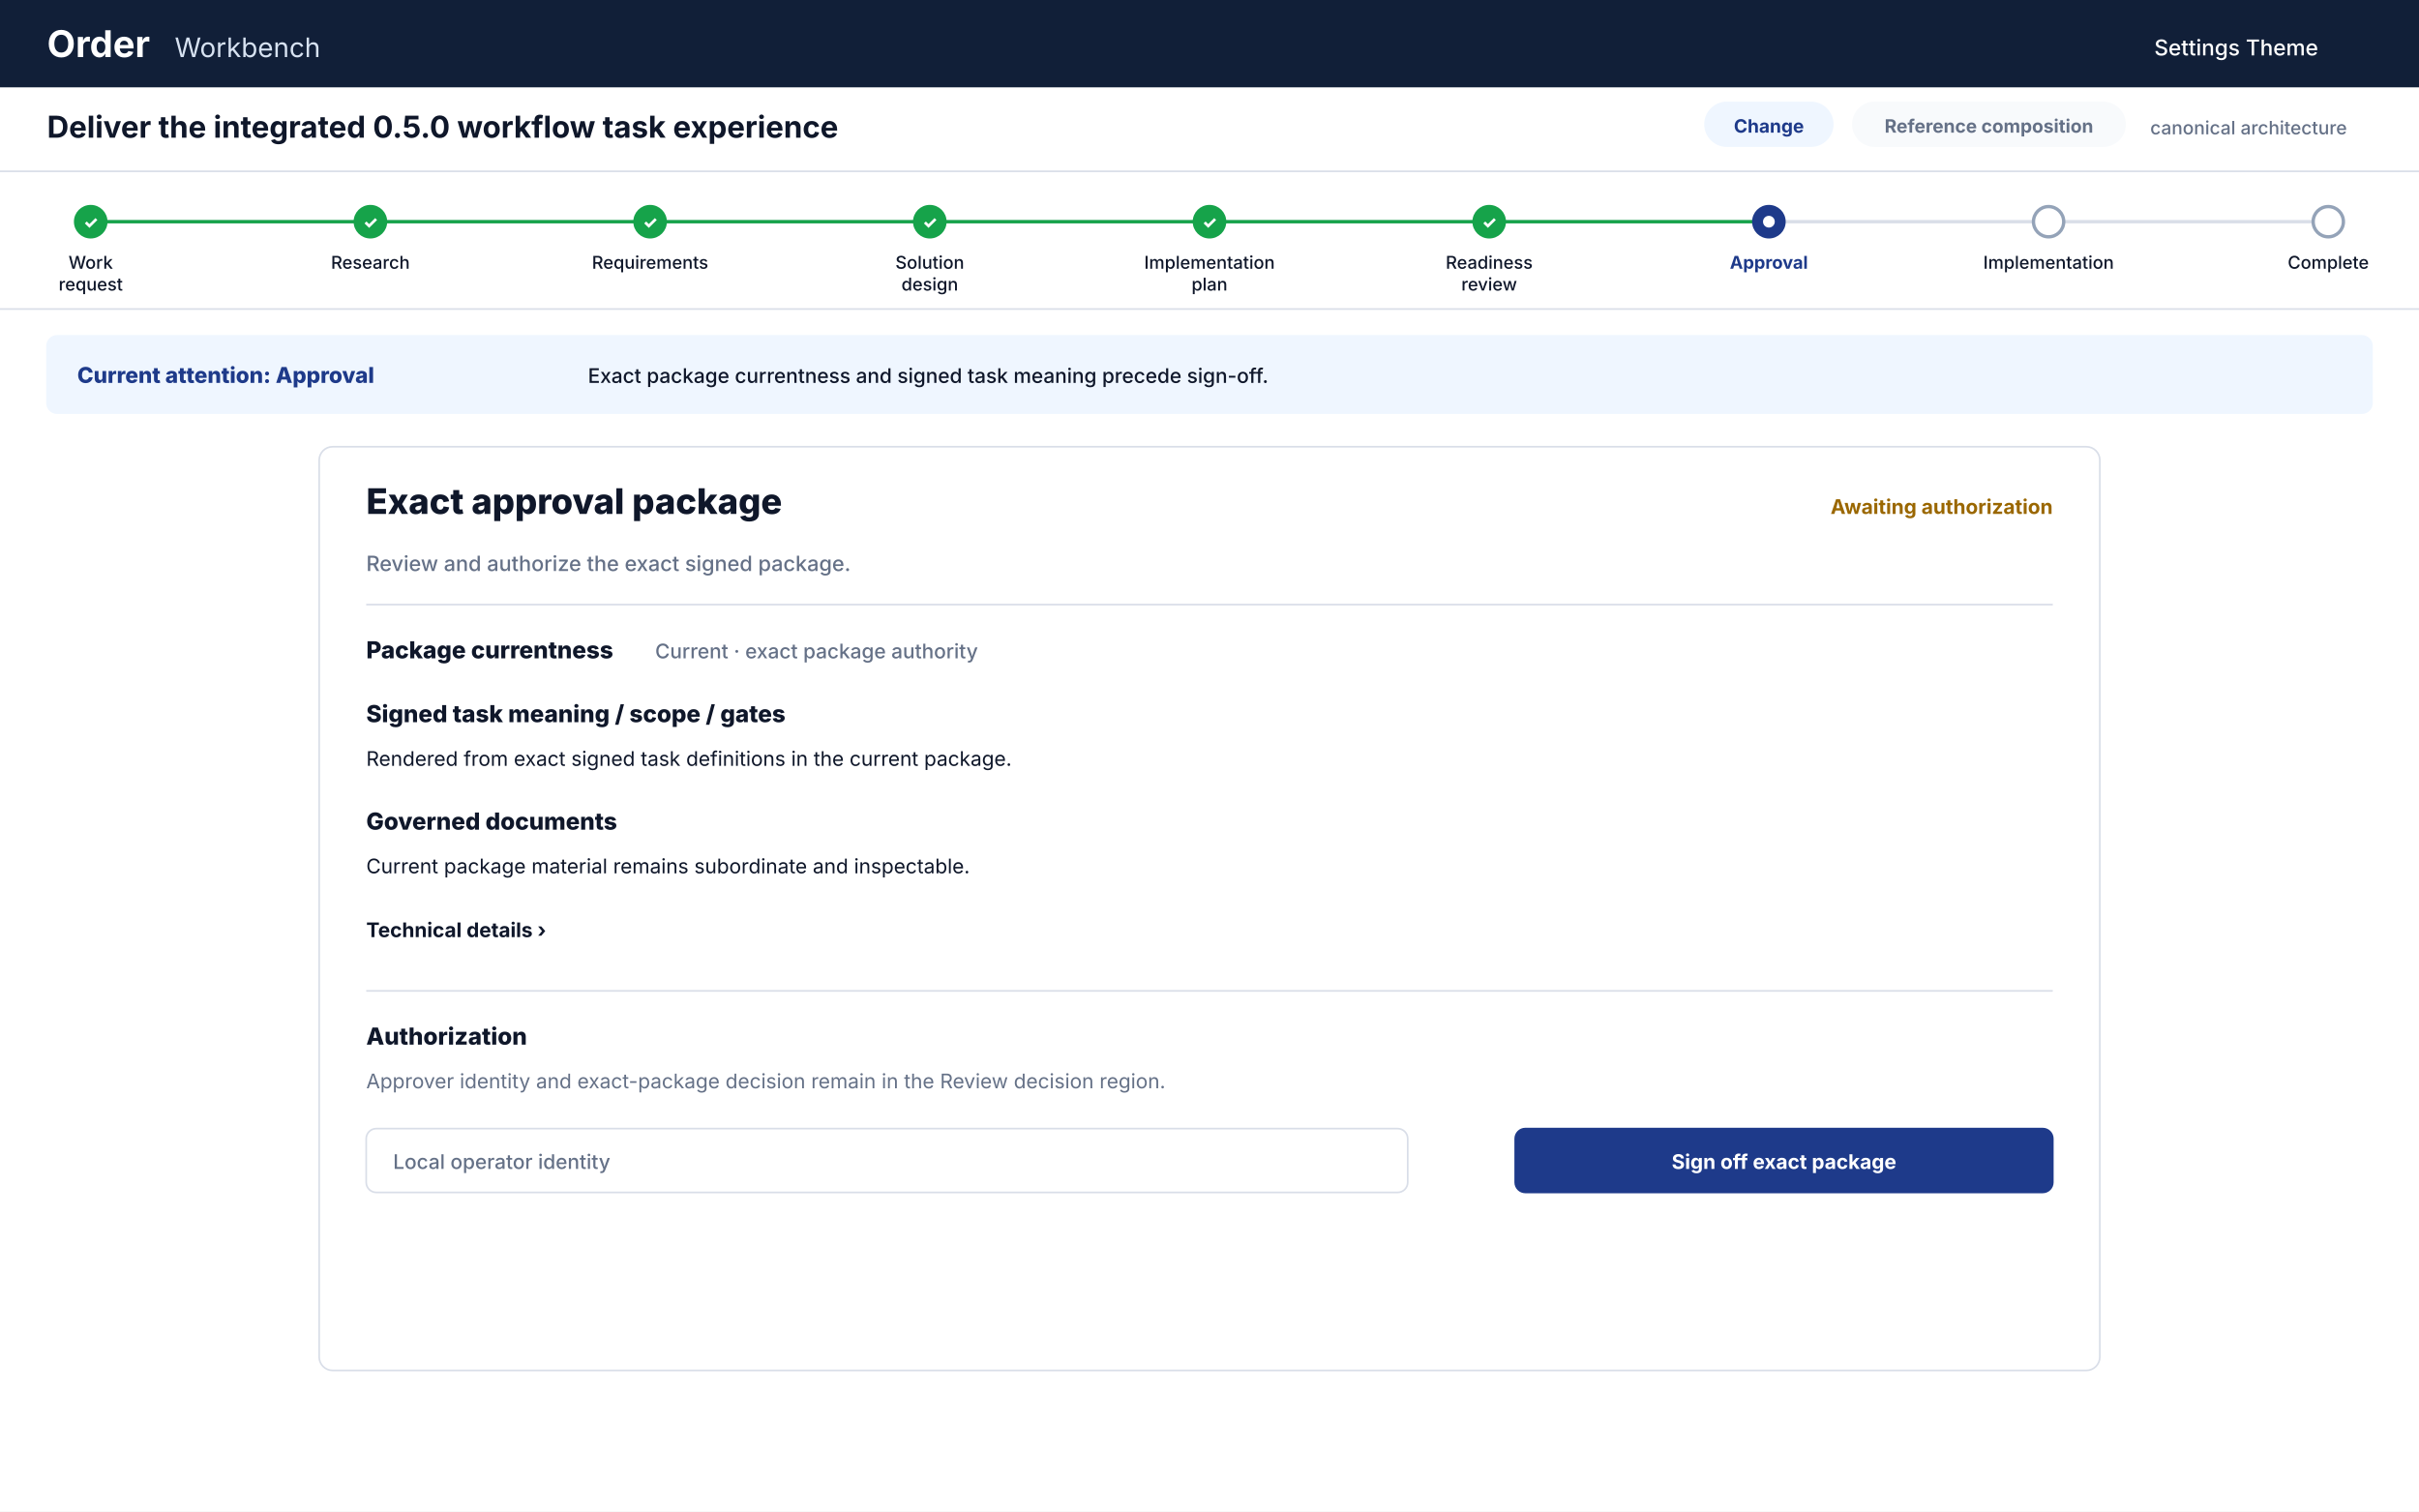
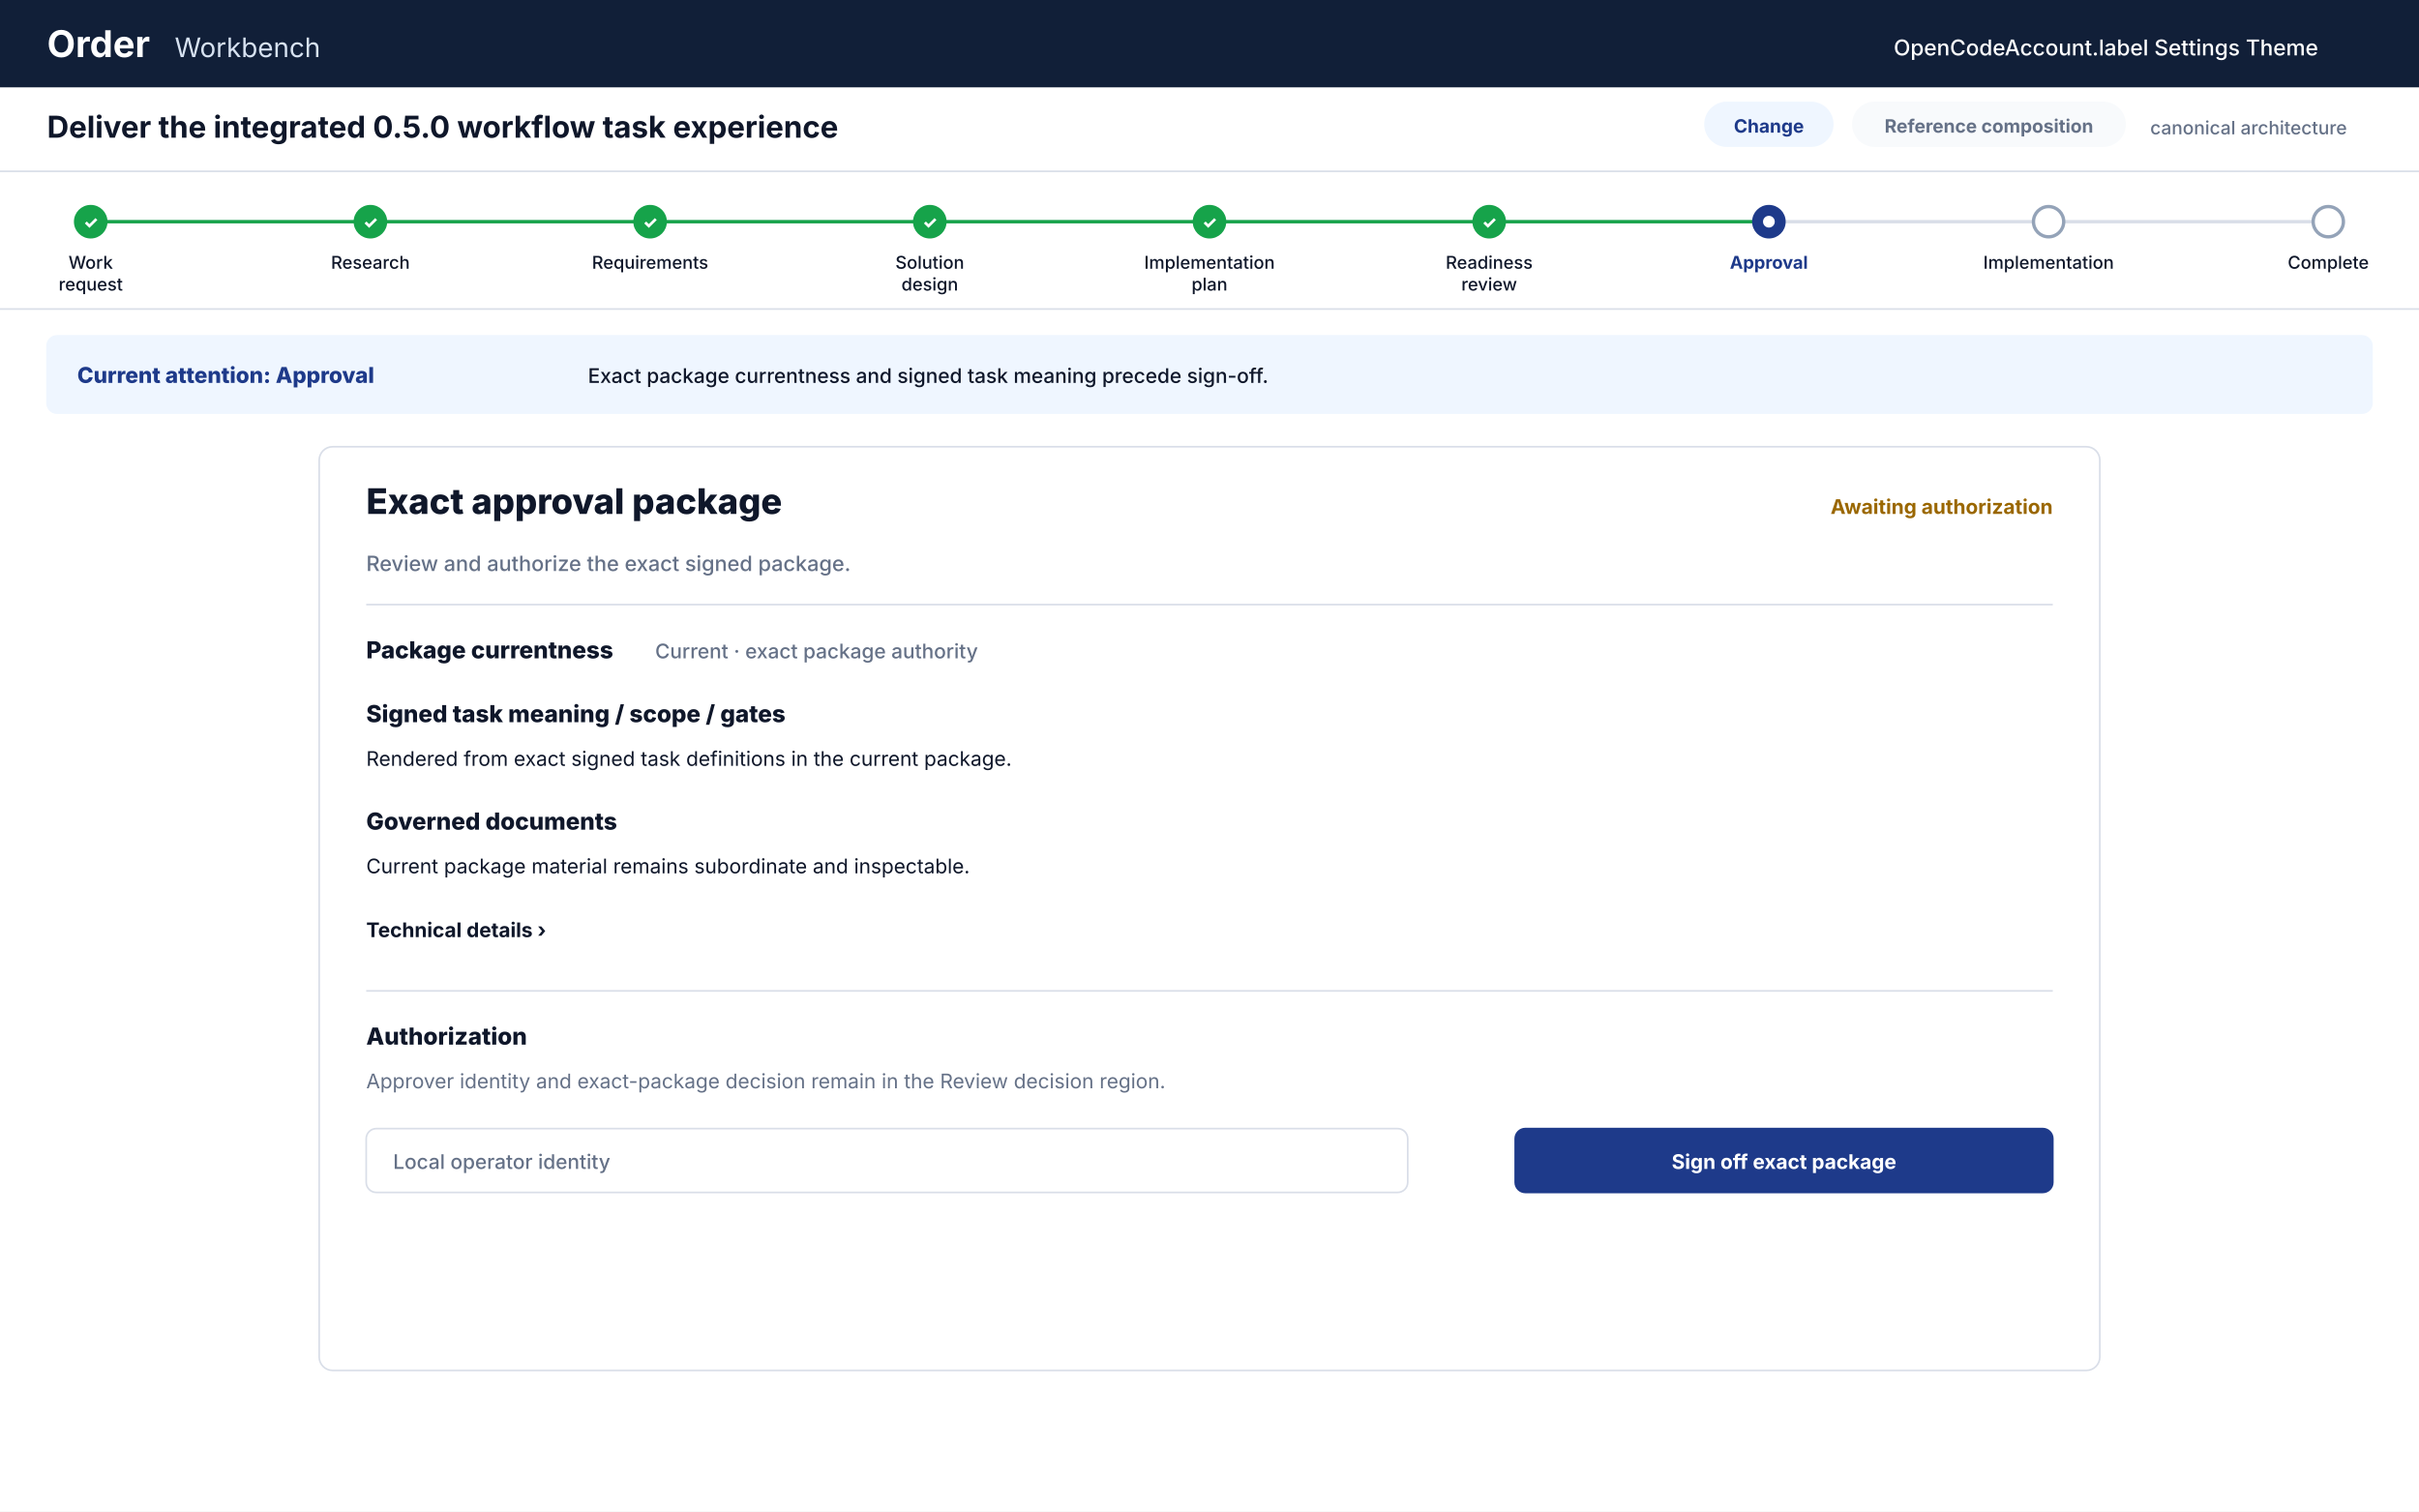
<svg xmlns="http://www.w3.org/2000/svg" width="1440" height="900" viewBox="0 0 1440 900">
  <rect width="1440" height="900" fill="#FFFFFF" />
  <rect x="0" y="0" width="1440" height="52" fill="#111F38" stroke="none" />
  <text x="28" y="34" font-family="ui-sans-serif,system-ui,-apple-system,Segoe UI,sans-serif" font-size="22" font-weight="700" fill="#FFFFFF" text-anchor="start">Order</text>
  <text x="104" y="34" font-family="ui-sans-serif,system-ui,-apple-system,Segoe UI,sans-serif" font-size="16" font-weight="400" fill="#D7E2F1" text-anchor="start">Workbench</text>
-   <text x="1380" y="33" font-family="ui-sans-serif,system-ui,-apple-system,Segoe UI,sans-serif" font-size="13" font-weight="500" fill="#FFFFFF" text-anchor="end">Settings   Theme</text>
+   <text x="1380" y="33" font-family="ui-sans-serif,system-ui,-apple-system,Segoe UI,sans-serif" font-size="13" font-weight="500" fill="#FFFFFF" text-anchor="end">OpenCodeAccount.label   Settings   Theme</text>
  <line x1="0" y1="102" x2="1440" y2="102" stroke="#D9DEE8" stroke-width="1" />
  <text x="28" y="82" font-family="ui-sans-serif,system-ui,-apple-system,Segoe UI,sans-serif" font-size="18" font-weight="700" fill="#0F172A" text-anchor="start">Deliver the integrated 0.5.0 workflow task experience</text>
  <rect x="1015" y="61" width="76" height="26" rx="13" fill="#EFF6FF" stroke="#EFF6FF" />
  <text x="1053" y="79" font-family="ui-sans-serif,system-ui,-apple-system,Segoe UI,sans-serif" font-size="11" font-weight="700" fill="#1E3A8A" text-anchor="middle">Change</text>
  <rect x="1103" y="61" width="162" height="26" rx="13" fill="#F8FAFC" stroke="#F8FAFC" />
  <text x="1184" y="79" font-family="ui-sans-serif,system-ui,-apple-system,Segoe UI,sans-serif" font-size="11" font-weight="700" fill="#657187" text-anchor="middle">Reference composition</text>
  <text x="1280" y="80" font-family="ui-sans-serif,system-ui,-apple-system,Segoe UI,sans-serif" font-size="11" font-weight="500" fill="#657187" text-anchor="start">canonical architecture</text>
  <line x1="54" y1="132" x2="1386" y2="132" stroke="#D9DEE8" stroke-width="2" />
  <line x1="54" y1="132" x2="1053" y2="132" stroke="#16A34A" stroke-width="2" />
  <circle cx="54" cy="132" r="9" fill="#16A34A" stroke="#16A34A" stroke-width="2" />
  <text x="54" y="136" font-family="ui-sans-serif,system-ui,-apple-system,Segoe UI,sans-serif" font-size="10" font-weight="800" fill="#FFFFFF" text-anchor="middle">✓</text>
  <text x="54" y="160" font-family="ui-sans-serif,system-ui,-apple-system,Segoe UI,sans-serif" font-size="10.5" font-weight="500" fill="#0F172A" text-anchor="middle">Work</text>
  <text x="54" y="173" font-family="ui-sans-serif,system-ui,-apple-system,Segoe UI,sans-serif" font-size="10.5" font-weight="500" fill="#0F172A" text-anchor="middle">request</text>
  <circle cx="220.5" cy="132" r="9" fill="#16A34A" stroke="#16A34A" stroke-width="2" />
  <text x="220.5" y="136" font-family="ui-sans-serif,system-ui,-apple-system,Segoe UI,sans-serif" font-size="10" font-weight="800" fill="#FFFFFF" text-anchor="middle">✓</text>
  <text x="220.5" y="160" font-family="ui-sans-serif,system-ui,-apple-system,Segoe UI,sans-serif" font-size="10.5" font-weight="500" fill="#0F172A" text-anchor="middle">Research</text>
  <circle cx="387" cy="132" r="9" fill="#16A34A" stroke="#16A34A" stroke-width="2" />
  <text x="387" y="136" font-family="ui-sans-serif,system-ui,-apple-system,Segoe UI,sans-serif" font-size="10" font-weight="800" fill="#FFFFFF" text-anchor="middle">✓</text>
  <text x="387" y="160" font-family="ui-sans-serif,system-ui,-apple-system,Segoe UI,sans-serif" font-size="10.5" font-weight="500" fill="#0F172A" text-anchor="middle">Requirements</text>
  <circle cx="553.5" cy="132" r="9" fill="#16A34A" stroke="#16A34A" stroke-width="2" />
  <text x="553.5" y="136" font-family="ui-sans-serif,system-ui,-apple-system,Segoe UI,sans-serif" font-size="10" font-weight="800" fill="#FFFFFF" text-anchor="middle">✓</text>
  <text x="553.5" y="160" font-family="ui-sans-serif,system-ui,-apple-system,Segoe UI,sans-serif" font-size="10.5" font-weight="500" fill="#0F172A" text-anchor="middle">Solution</text>
  <text x="553.5" y="173" font-family="ui-sans-serif,system-ui,-apple-system,Segoe UI,sans-serif" font-size="10.5" font-weight="500" fill="#0F172A" text-anchor="middle">design</text>
  <circle cx="720" cy="132" r="9" fill="#16A34A" stroke="#16A34A" stroke-width="2" />
  <text x="720" y="136" font-family="ui-sans-serif,system-ui,-apple-system,Segoe UI,sans-serif" font-size="10" font-weight="800" fill="#FFFFFF" text-anchor="middle">✓</text>
  <text x="720" y="160" font-family="ui-sans-serif,system-ui,-apple-system,Segoe UI,sans-serif" font-size="10.5" font-weight="500" fill="#0F172A" text-anchor="middle">Implementation</text>
  <text x="720" y="173" font-family="ui-sans-serif,system-ui,-apple-system,Segoe UI,sans-serif" font-size="10.5" font-weight="500" fill="#0F172A" text-anchor="middle">plan</text>
  <circle cx="886.5" cy="132" r="9" fill="#16A34A" stroke="#16A34A" stroke-width="2" />
  <text x="886.5" y="136" font-family="ui-sans-serif,system-ui,-apple-system,Segoe UI,sans-serif" font-size="10" font-weight="800" fill="#FFFFFF" text-anchor="middle">✓</text>
  <text x="886.5" y="160" font-family="ui-sans-serif,system-ui,-apple-system,Segoe UI,sans-serif" font-size="10.5" font-weight="500" fill="#0F172A" text-anchor="middle">Readiness</text>
  <text x="886.5" y="173" font-family="ui-sans-serif,system-ui,-apple-system,Segoe UI,sans-serif" font-size="10.5" font-weight="500" fill="#0F172A" text-anchor="middle">review</text>
  <circle cx="1053" cy="132" r="9" fill="#1E3A8A" stroke="#1E3A8A" stroke-width="2" />
  <circle cx="1053" cy="132" r="3.5" fill="#FFFFFF" />
  <text x="1053" y="160" font-family="ui-sans-serif,system-ui,-apple-system,Segoe UI,sans-serif" font-size="10.5" font-weight="700" fill="#1E3A8A" text-anchor="middle">Approval</text>
  <circle cx="1219.5" cy="132" r="9" fill="#FFFFFF" stroke="#94A3B8" stroke-width="2" />
  <text x="1219.5" y="160" font-family="ui-sans-serif,system-ui,-apple-system,Segoe UI,sans-serif" font-size="10.5" font-weight="500" fill="#0F172A" text-anchor="middle">Implementation</text>
  <circle cx="1386" cy="132" r="9" fill="#FFFFFF" stroke="#94A3B8" stroke-width="2" />
  <text x="1386" y="160" font-family="ui-sans-serif,system-ui,-apple-system,Segoe UI,sans-serif" font-size="10.5" font-weight="500" fill="#0F172A" text-anchor="middle">Complete</text>
  <line x1="0" y1="184" x2="1440" y2="184" stroke="#D9DEE8" stroke-width="1" />
  <rect x="28" y="200" width="1384" height="46" rx="6" fill="#EFF6FF" stroke="#EFF6FF" />
  <text x="46" y="228" font-family="ui-sans-serif,system-ui,-apple-system,Segoe UI,sans-serif" font-size="13" font-weight="800" fill="#1E3A8A" text-anchor="start">Current attention: Approval</text>
  <text x="350" y="228" font-family="ui-sans-serif,system-ui,-apple-system,Segoe UI,sans-serif" font-size="12" font-weight="500" fill="#0F172A" text-anchor="start">Exact package currentness and signed task meaning precede sign-off.</text>
  <rect x="190" y="266" width="1060" height="550" rx="8" fill="#FFFFFF" stroke="#D9DEE8" />
  <text x="218" y="306" font-family="ui-sans-serif,system-ui,-apple-system,Segoe UI,sans-serif" font-size="21" font-weight="800" fill="#0F172A" text-anchor="start">Exact approval package</text>
  <text x="1222" y="306" font-family="ui-sans-serif,system-ui,-apple-system,Segoe UI,sans-serif" font-size="12" font-weight="700" fill="#9A6700" text-anchor="end">Awaiting authorization</text>
  <text x="218" y="340" font-family="ui-sans-serif,system-ui,-apple-system,Segoe UI,sans-serif" font-size="12.5" font-weight="500" fill="#657187" text-anchor="start">Review and authorize the exact signed package.</text>
  <line x1="218" y1="360" x2="1222" y2="360" stroke="#D9DEE8" stroke-width="1" />
  <text x="218" y="392" font-family="ui-sans-serif,system-ui,-apple-system,Segoe UI,sans-serif" font-size="14" font-weight="800" fill="#0F172A" text-anchor="start">Package currentness</text>
  <text x="390" y="392" font-family="ui-sans-serif,system-ui,-apple-system,Segoe UI,sans-serif" font-size="12" font-weight="500" fill="#657187" text-anchor="start">Current · exact package authority</text>
  <text x="218" y="430" font-family="ui-sans-serif,system-ui,-apple-system,Segoe UI,sans-serif" font-size="14" font-weight="800" fill="#0F172A" text-anchor="start">Signed task meaning / scope / gates</text>
  <text x="218" y="456" font-family="ui-sans-serif,system-ui,-apple-system,Segoe UI,sans-serif" font-size="12" font-weight="400" fill="#0F172A" text-anchor="start">Rendered from exact signed task definitions in the current package.</text>
  <text x="218" y="494" font-family="ui-sans-serif,system-ui,-apple-system,Segoe UI,sans-serif" font-size="14" font-weight="800" fill="#0F172A" text-anchor="start">Governed documents</text>
  <text x="218" y="520" font-family="ui-sans-serif,system-ui,-apple-system,Segoe UI,sans-serif" font-size="12" font-weight="400" fill="#0F172A" text-anchor="start">Current package material remains subordinate and inspectable.</text>
  <text x="218" y="558" font-family="ui-sans-serif,system-ui,-apple-system,Segoe UI,sans-serif" font-size="12" font-weight="700" fill="#0F172A" text-anchor="start">Technical details  ›</text>
  <line x1="218" y1="590" x2="1222" y2="590" stroke="#D9DEE8" stroke-width="1" />
  <text x="218" y="622" font-family="ui-sans-serif,system-ui,-apple-system,Segoe UI,sans-serif" font-size="14" font-weight="800" fill="#0F172A" text-anchor="start">Authorization</text>
  <text x="218" y="648" font-family="ui-sans-serif,system-ui,-apple-system,Segoe UI,sans-serif" font-size="12" font-weight="400" fill="#657187" text-anchor="start">Approver identity and exact-package decision remain in the Review decision region.</text>
  <rect x="218" y="672" width="620" height="38" rx="6" fill="#FFFFFF" stroke="#D9DEE8" />
  <text x="234" y="696" font-family="ui-sans-serif,system-ui,-apple-system,Segoe UI,sans-serif" font-size="12" font-weight="500" fill="#657187" text-anchor="start">Local operator identity</text>
  <rect x="902" y="672" width="320" height="38" rx="6" fill="#1E3A8A" stroke="#1E3A8A" />
  <text x="1062" y="696" font-family="ui-sans-serif,system-ui,-apple-system,Segoe UI,sans-serif" font-size="12" font-weight="700" fill="#FFFFFF" text-anchor="middle">Sign off exact package</text>
</svg>
